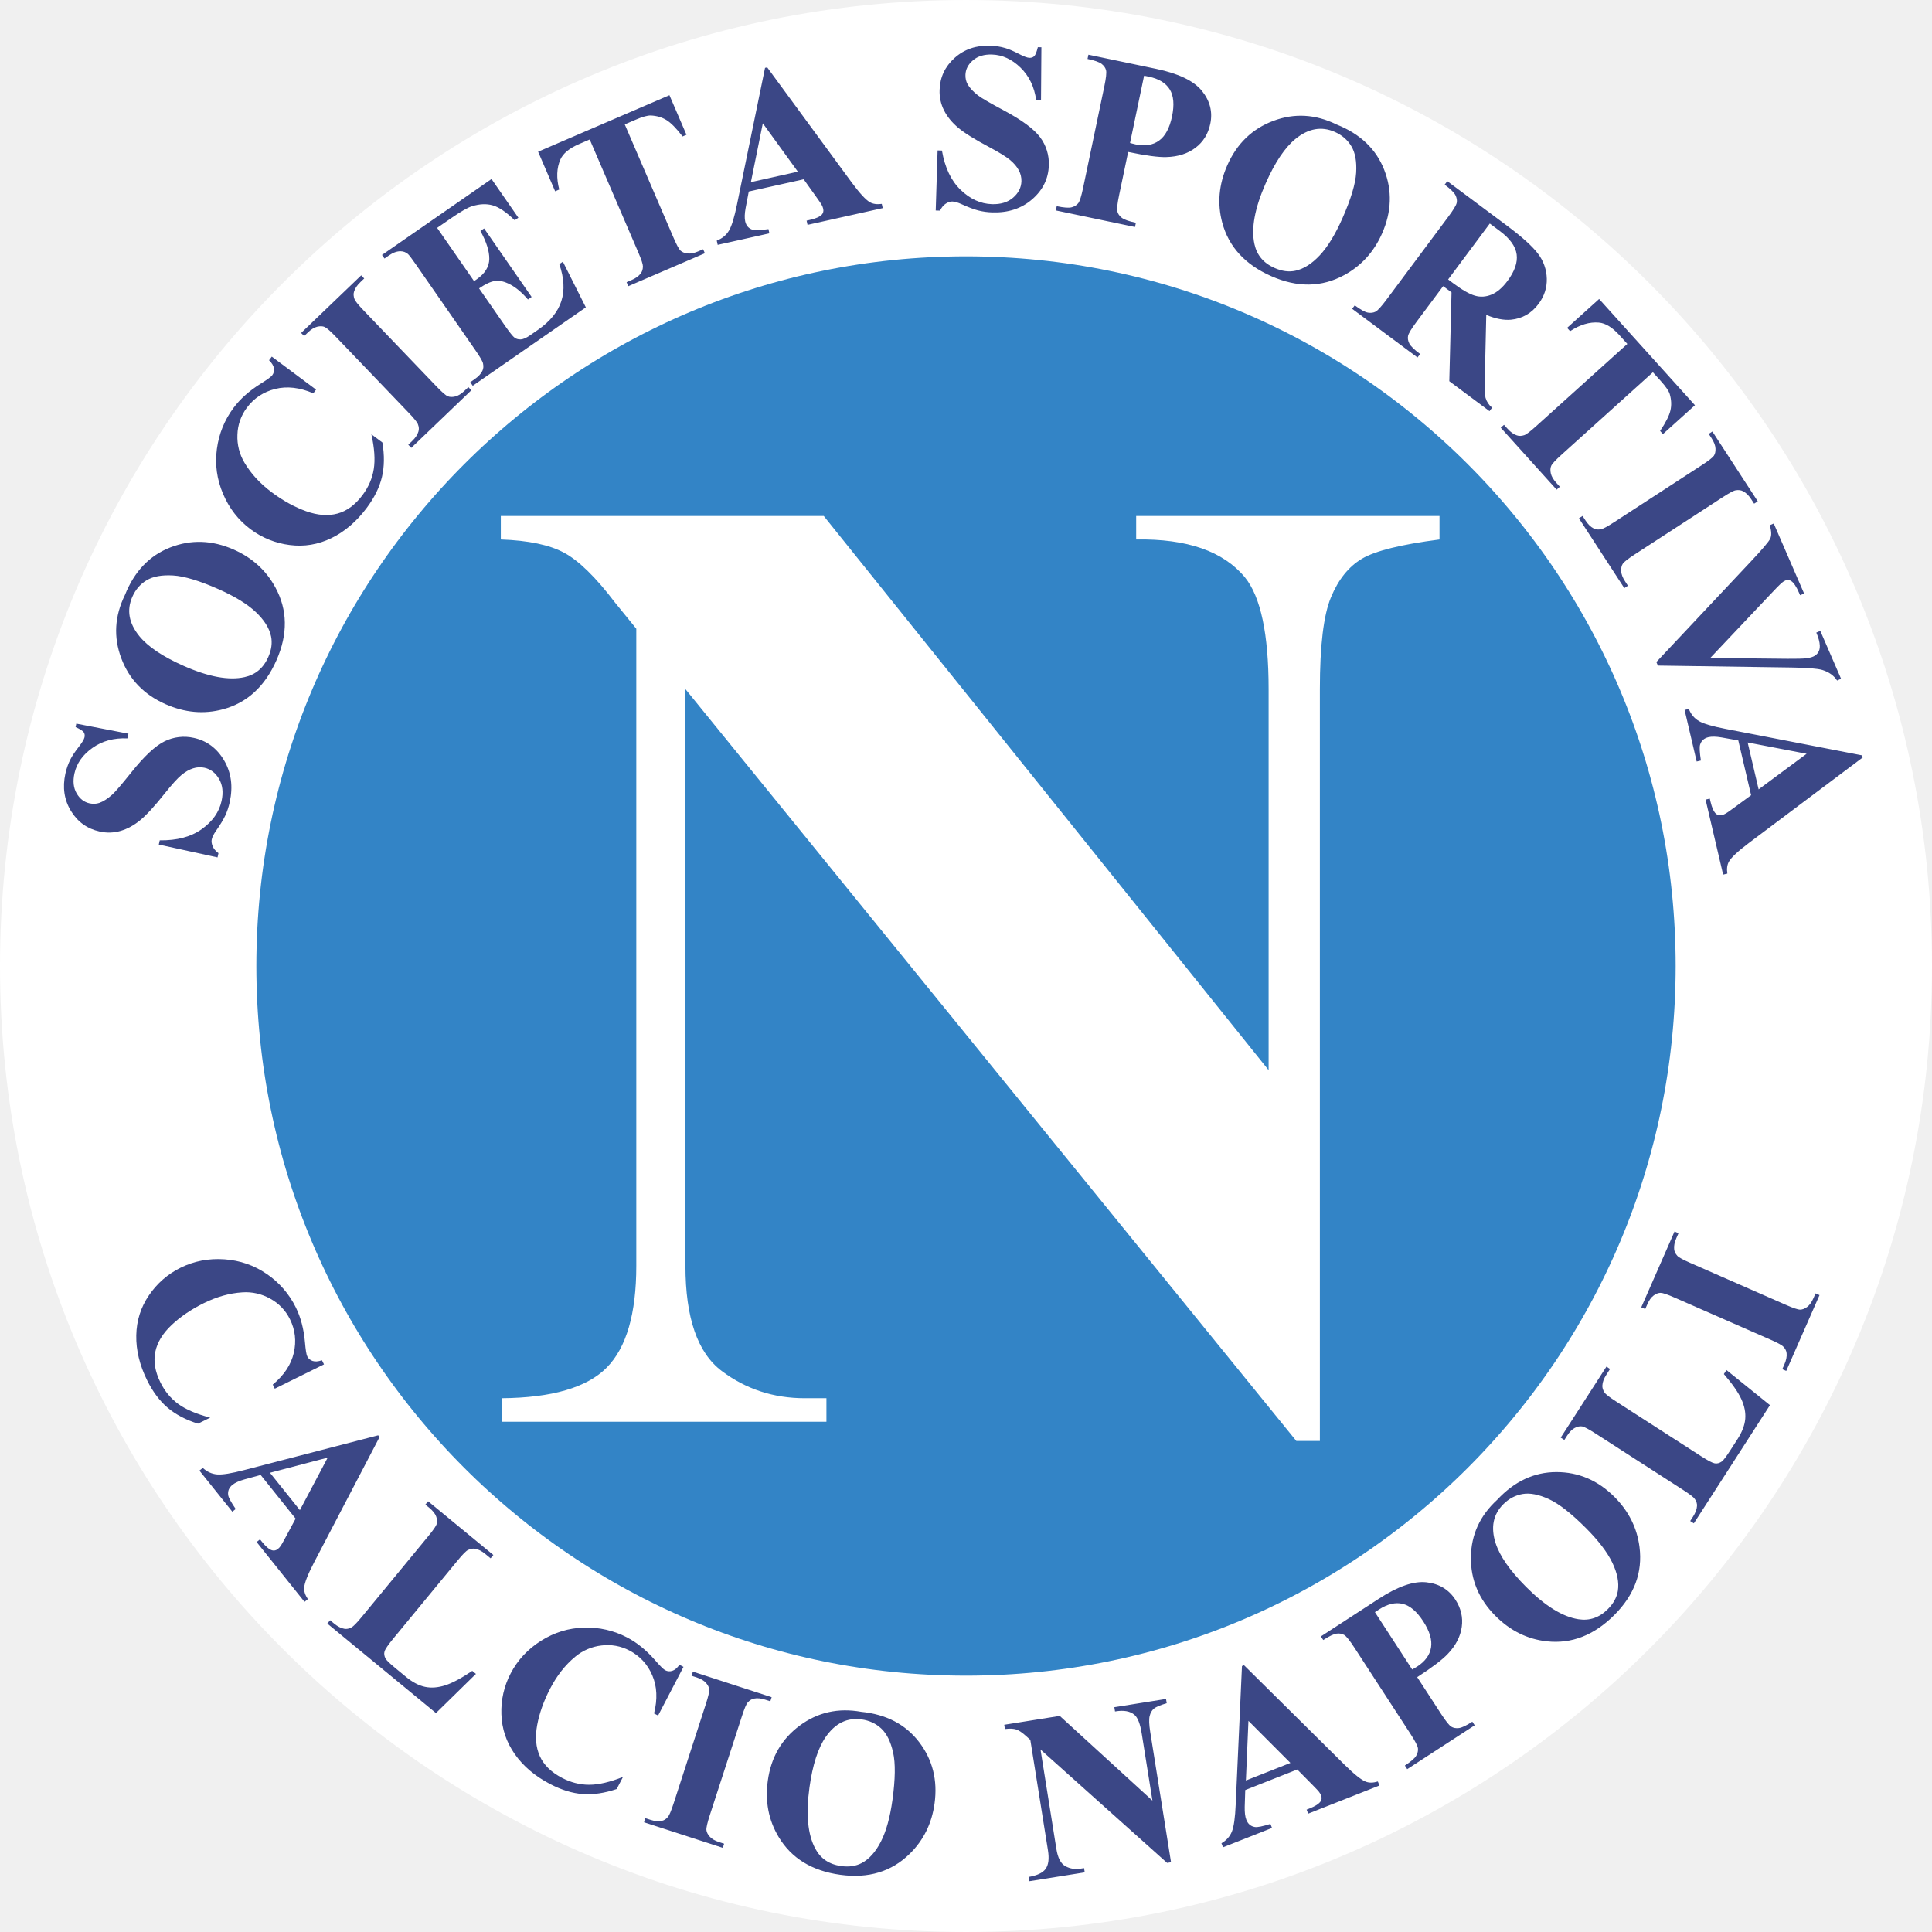
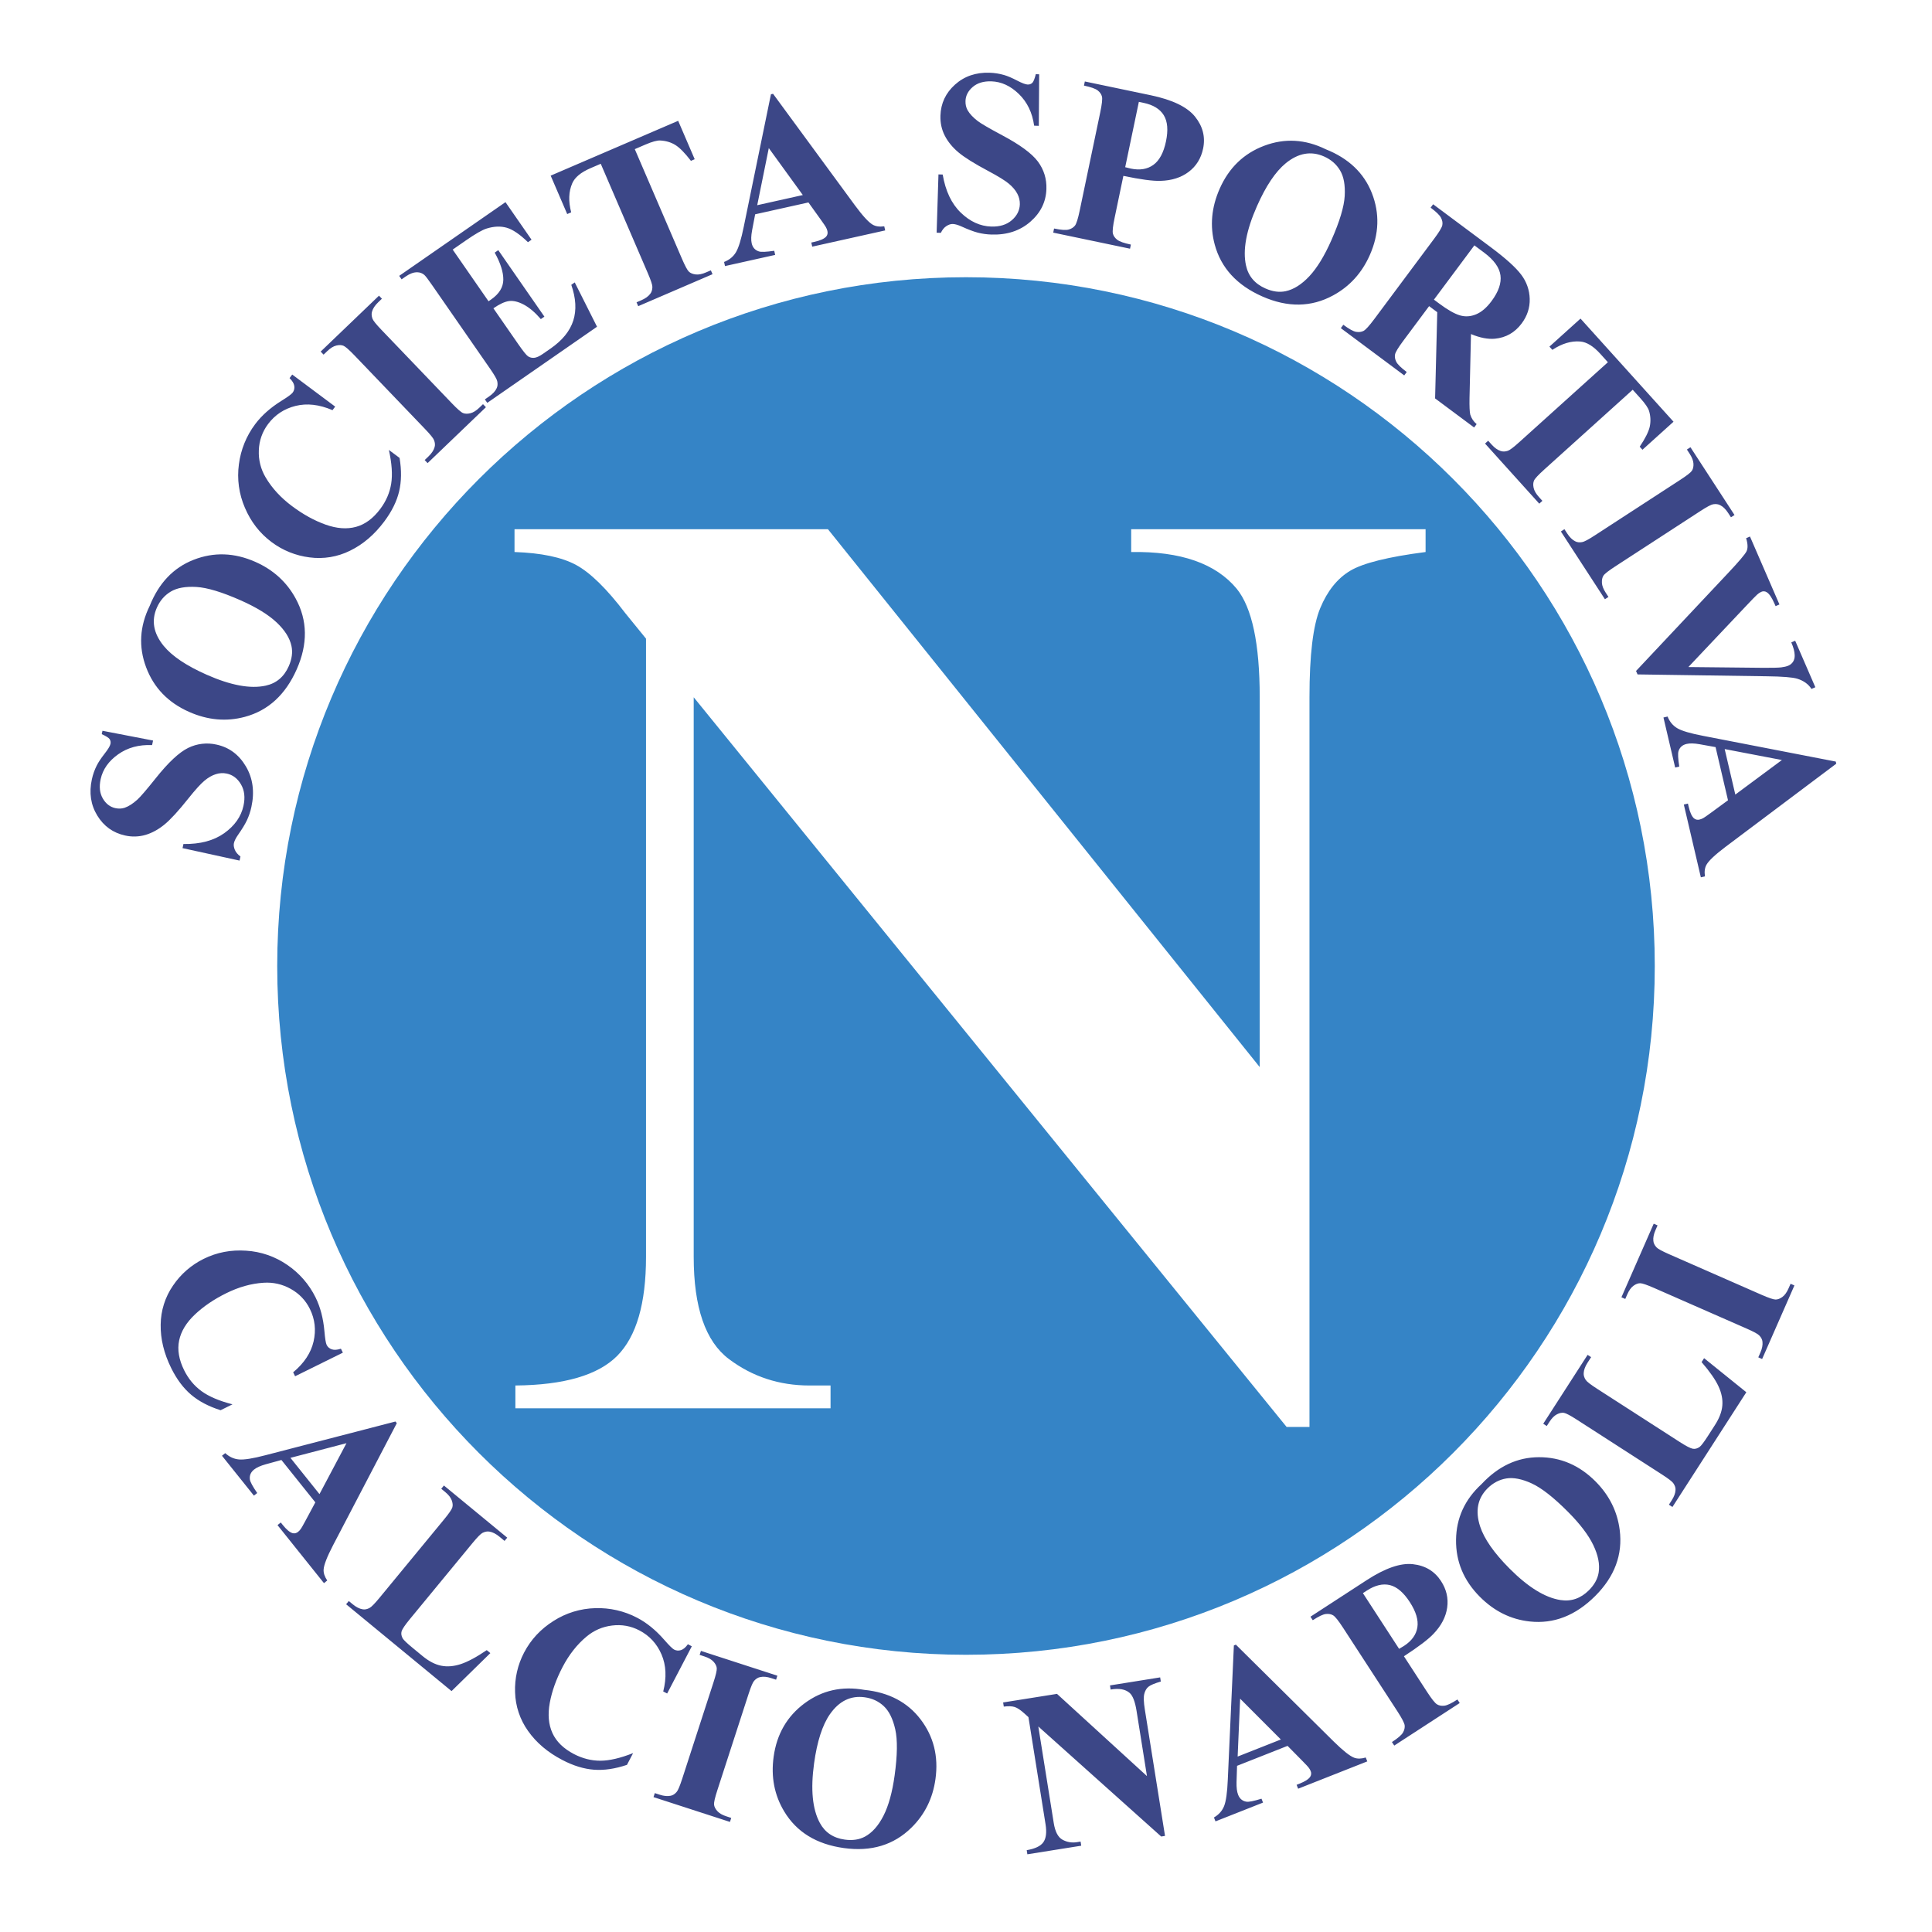
- <svg xmlns="http://www.w3.org/2000/svg" width="2500" height="2500" viewBox="0 0 223.278 223.278">
-   <circle cx="111.639" cy="111.639" r="96.826" fill="#3384c6" stroke="#fff" stroke-width="29.625" />
-   <path d="M8.818 83.629l6.025 1.163-.119.544c-1.558-.071-2.905.294-4.039 1.098s-1.829 1.789-2.083 2.956c-.197.902-.112 1.668.254 2.299.368.631.864 1.015 1.492 1.152.398.086.771.071 1.121-.046.472-.166.972-.487 1.503-.964.383-.351 1.109-1.198 2.179-2.538 1.494-1.878 2.781-3.083 3.86-3.617a5.08 5.08 0 0 1 3.394-.398c1.502.328 2.667 1.196 3.495 2.604.827 1.408 1.043 3.014.65 4.817a7.393 7.393 0 0 1-.522 1.567c-.226.478-.581 1.063-1.064 1.754-.269.386-.434.716-.494.99-.05.229-.014.492.106.787.121.295.345.562.672.8l-.107.491-6.789-1.482.107-.491c1.996.028 3.616-.403 4.86-1.293 1.246-.89 2.009-1.976 2.289-3.259.216-.989.119-1.837-.292-2.543-.411-.705-.974-1.136-1.69-1.293a2.52 2.52 0 0 0-1.307.069c-.446.138-.899.398-1.358.779-.458.382-1.102 1.093-1.931 2.134-1.161 1.46-2.104 2.487-2.826 3.079-.722.592-1.475 1.005-2.257 1.236a4.8 4.8 0 0 1-2.434.072c-1.432-.312-2.536-1.105-3.314-2.377s-.992-2.709-.643-4.309a6.932 6.932 0 0 1 .583-1.651c.198-.392.504-.855.922-1.389.417-.534.653-.92.705-1.159.05-.229.019-.426-.094-.59-.112-.163-.425-.362-.94-.594l.086-.398zM16.959 67.051c.74-.439 1.752-.622 3.038-.546 1.288.075 3.043.604 5.267 1.588 1.869.828 3.293 1.7 4.276 2.62.982.919 1.577 1.859 1.784 2.821.16.753.053 1.557-.324 2.407-.559 1.266-1.475 2.037-2.745 2.314-1.818.402-4.162-.032-7.032-1.302-2.413-1.069-4.121-2.214-5.121-3.438-1.217-1.498-1.484-3.015-.804-4.553.369-.834.923-1.471 1.661-1.911zm-2.944 9.019c.914 2.436 2.619 4.206 5.116 5.311 2.224.984 4.435 1.182 6.633.592 2.782-.745 4.842-2.631 6.182-5.658 1.335-3.018 1.295-5.829-.123-8.432-1.068-1.966-2.668-3.421-4.802-4.365-2.497-1.105-4.946-1.188-7.349-.25-2.402.939-4.147 2.771-5.233 5.492-1.196 2.437-1.338 4.874-.424 7.31zM31.412 41.214l5.113 3.816-.316.424c-1.573-.677-3.04-.846-4.4-.505-1.36.34-2.451 1.061-3.274 2.163a5.448 5.448 0 0 0-1.097 3.127 5.793 5.793 0 0 0 .818 3.237c.754 1.274 1.803 2.412 3.144 3.413 1.32.985 2.647 1.716 3.98 2.192 1.333.477 2.542.566 3.628.269 1.085-.297 2.05-1.012 2.895-2.143.693-.928 1.124-1.93 1.294-3.006.17-1.075.078-2.412-.276-4.01l1.273.95c.245 1.472.228 2.799-.053 3.984-.28 1.186-.867 2.376-1.76 3.572-1.174 1.574-2.534 2.737-4.076 3.488-1.544.752-3.153 1.018-4.832.799a9.483 9.483 0 0 1-4.518-1.823c-1.407-1.049-2.467-2.414-3.179-4.092-.713-1.678-.95-3.402-.713-5.173.238-1.771.881-3.36 1.932-4.767.774-1.038 1.816-1.964 3.126-2.782.76-.473 1.208-.799 1.342-.981.174-.232.238-.497.195-.794-.042-.298-.23-.61-.563-.938l.317-.42zM54.128 44.74l.347.362-6.944 6.657-.347-.362.44-.422c.386-.369.63-.736.733-1.098.082-.254.063-.537-.059-.846-.078-.226-.437-.671-1.076-1.338l-8.375-8.736c-.65-.679-1.093-1.068-1.328-1.17-.234-.101-.522-.11-.863-.028-.34.083-.697.302-1.069.659l-.44.422-.347-.361 6.944-6.658.347.362-.441.422c-.386.37-.63.736-.734 1.099-.082.253-.065.539.049.854.079.226.437.671 1.075 1.337l8.375 8.736c.651.679 1.095 1.067 1.333 1.166.237.098.527.105.868.023.34-.082.697-.302 1.069-.66l.443-.42zM50.518 26.334l4.269 6.156.301-.209c.958-.665 1.444-1.448 1.458-2.349.013-.901-.327-1.98-1.023-3.237l.424-.294 5.491 7.917-.424.294c-.688-.8-1.366-1.376-2.033-1.728-.667-.352-1.257-.491-1.767-.417-.511.073-1.126.361-1.848.86l2.954 4.259c.578.833.966 1.317 1.166 1.455.199.137.437.198.712.183.276-.016.63-.173 1.061-.472l.902-.627c1.413-.979 2.317-2.09 2.715-3.334.397-1.245.318-2.666-.238-4.262l.413-.286 2.653 5.278-13.069 9.063-.285-.412.501-.349c.438-.304.738-.627.897-.968.121-.238.146-.52.075-.845-.042-.234-.326-.731-.852-1.49l-6.899-9.946c-.473-.684-.784-1.091-.929-1.221a1.301 1.301 0 0 0-.83-.316c-.427-.012-.885.152-1.376.492l-.502.348-.287-.413 12.656-8.776 3.102 4.472-.424.293c-.973-.943-1.82-1.517-2.54-1.722-.721-.205-1.515-.172-2.383.1-.508.154-1.335.63-2.48 1.423l-1.561 1.08zM77.366 11.001l1.968 4.573-.449.193c-.721-.94-1.342-1.571-1.863-1.893-.522-.321-1.125-.498-1.807-.529-.381-.014-.965.149-1.754.489l-1.258.541 5.609 13.035c.371.864.651 1.384.84 1.559.188.174.456.283.804.325.348.043.763-.041 1.245-.247l.56-.241.199.461-8.848 3.806-.198-.461.561-.241c.49-.21.848-.467 1.072-.771.165-.209.25-.481.253-.817.005-.239-.174-.782-.539-1.63l-5.608-13.034-1.221.525c-1.138.49-1.861 1.087-2.169 1.79-.434.983-.478 2.14-.132 3.468l-.473.205-1.969-4.574 15.177-6.532zM86.779 21.049l1.378-6.799 4.051 5.59-5.429 1.209zm7.55 1.698c.377.527.583.829.618.905.091.156.153.313.189.472.059.266.007.49-.156.674-.24.257-.708.463-1.406.618l-.357.08.109.49 8.688-1.934-.109-.49c-.558.078-1.016.013-1.377-.194-.477-.274-1.181-1.04-2.11-2.297L88.665 7.785l-.251.056-3.235 15.761c-.306 1.504-.617 2.521-.934 3.05-.318.529-.788.915-1.411 1.155l.109.49 5.974-1.33-.109-.49c-.952.138-1.562.163-1.832.074-.458-.147-.745-.473-.856-.977-.085-.38-.068-.888.05-1.527l.364-1.915 6.345-1.412 1.45 2.027zM120.352 5.463l-.044 6.134-.556-.018c-.214-1.545-.82-2.801-1.817-3.769-.996-.968-2.091-1.471-3.285-1.509-.922-.029-1.661.195-2.213.671-.555.476-.84 1.035-.861 1.676-.013.407.071.771.252 1.093.249.433.655.867 1.221 1.301.416.312 1.38.872 2.894 1.68 2.118 1.125 3.537 2.17 4.258 3.133a5.07 5.07 0 0 1 1.01 3.262c-.048 1.537-.688 2.841-1.921 3.911-1.232 1.069-2.771 1.576-4.614 1.518a7.355 7.355 0 0 1-1.637-.228c-.511-.134-1.151-.376-1.918-.726-.428-.194-.782-.295-1.063-.305-.235-.007-.487.075-.755.248-.268.172-.489.441-.663.807l-.501-.016.217-6.943.502.016c.337 1.965 1.055 3.479 2.158 4.541 1.102 1.062 2.31 1.613 3.62 1.654 1.012.032 1.828-.218 2.446-.75.619-.533.94-1.165.963-1.898a2.514 2.514 0 0 0-.307-1.272c-.218-.414-.556-.812-1.014-1.193-.459-.381-1.276-.884-2.451-1.509-1.647-.875-2.828-1.613-3.541-2.215-.715-.602-1.258-1.265-1.628-1.992a4.809 4.809 0 0 1-.516-2.378c.046-1.465.623-2.695 1.732-3.692 1.108-.996 2.48-1.469 4.117-1.417.597.019 1.172.11 1.729.272.421.122.933.338 1.534.652.6.313 1.023.474 1.267.48.234.008.422-.059.562-.198.141-.141.279-.485.414-1.033l.409.012zM132.767 8.858c1.159.243 1.966.735 2.421 1.476.454.742.542 1.781.262 3.117-.282 1.346-.781 2.279-1.5 2.797-.718.52-1.617.667-2.696.441a11.49 11.49 0 0 1-.659-.165l1.627-7.779.545.113zm2.033 9.293c1.337-.035 2.455-.392 3.355-1.071s1.472-1.605 1.716-2.773c.289-1.38-.033-2.648-.964-3.803-.931-1.155-2.689-2.003-5.274-2.544l-7.845-1.641-.104.492c.824.172 1.37.365 1.64.578.269.213.438.459.504.736.066.278-.002.903-.206 1.876l-2.443 11.682c-.203.974-.391 1.572-.562 1.794-.172.223-.421.381-.75.474-.329.093-.909.053-1.742-.122l-.102.491 9.147 1.913.102-.491c-.815-.17-1.358-.362-1.632-.577-.274-.214-.444-.46-.51-.737-.067-.277.001-.902.205-1.876l1.044-4.992c2.045.427 3.518.624 4.421.591zM156.181 16.909c.44.738.624 1.751.549 3.039-.074 1.287-.603 3.044-1.585 5.272-.826 1.87-1.699 3.297-2.618 4.282-.919.983-1.86 1.58-2.821 1.787-.754.162-1.558.055-2.41-.322-1.267-.559-2.04-1.475-2.319-2.746-.403-1.82.03-4.166 1.298-7.038 1.068-2.417 2.213-4.126 3.437-5.128 1.498-1.219 3.016-1.488 4.556-.809.835.371 1.472.924 1.913 1.663zm-9.028-2.941c-2.437.916-4.208 2.624-5.312 5.124-.983 2.227-1.179 4.441-.587 6.641.749 2.783 2.638 4.844 5.667 6.182 3.021 1.334 5.835 1.291 8.441-.13 1.965-1.07 3.42-2.674 4.364-4.81 1.103-2.5 1.184-4.951.243-7.355-.941-2.404-2.775-4.148-5.5-5.233-2.441-1.197-4.879-1.335-7.316-.419zM173.337 26.701c1.167.87 1.814 1.77 1.94 2.698.126.929-.229 1.955-1.067 3.078-.578.777-1.19 1.299-1.836 1.568-.646.268-1.289.309-1.926.122-.64-.188-1.462-.658-2.47-1.409l-.62-.463 4.815-6.462 1.164.868zm-5.587 7.089l-.256 10.265 4.646 3.463.299-.403a2.297 2.297 0 0 1-.758-1.14c-.077-.306-.107-.955-.09-1.946l.174-7.636c1.067.445 2.017.629 2.854.554 1.312-.127 2.375-.736 3.186-1.823.665-.893.982-1.865.955-2.918a4.918 4.918 0 0 0-1.006-2.873c-.643-.862-1.857-1.958-3.641-3.288l-6.853-5.108-.301.403c.674.503 1.089.908 1.243 1.214.155.308.206.601.149.88-.056.28-.382.819-.976 1.616l-7.134 9.573c-.594.797-1.016 1.261-1.265 1.393-.25.129-.543.168-.88.114s-.847-.335-1.528-.843l-.3.402 7.55 5.625.3-.401c-.675-.503-1.09-.908-1.245-1.215-.154-.307-.204-.601-.146-.879.056-.28.381-.819.975-1.616l3.081-4.135.967.722zM195.883 46.831l-3.699 3.336-.327-.363c.659-.984 1.057-1.776 1.193-2.374.137-.599.11-1.227-.08-1.884-.109-.365-.452-.866-1.028-1.504l-.918-1.019-10.544 9.511c-.699.63-1.102 1.062-1.207 1.298s-.122.524-.049.868c.072.343.284.709.636 1.099l.409.453-.372.337-6.456-7.158.372-.335.41.453c.357.396.715.652 1.075.767.251.09.537.082.856-.023.228-.071.685-.417 1.37-1.035l10.544-9.511-.891-.987c-.831-.921-1.629-1.414-2.395-1.479-1.071-.093-2.18.236-3.328.992l-.345-.383 3.699-3.336 11.075 12.277zM188.137 67.693l-.42.273-5.244-8.066.42-.273.333.512c.291.447.604.756.941.925.234.128.515.162.841.1.236-.035.743-.304 1.516-.807l10.148-6.597c.789-.513 1.253-.875 1.397-1.087.143-.211.205-.492.188-.843-.018-.35-.167-.742-.447-1.174l-.333-.512.421-.273 5.244 8.066-.421.273-.333-.512c-.291-.447-.605-.755-.941-.925-.234-.128-.517-.166-.849-.112-.237.035-.742.305-1.515.807l-10.148 6.597c-.789.513-1.253.876-1.395 1.092-.14.215-.201.498-.184.849.018.35.166.742.448 1.174l.333.513zM212.77 78.446l-.46.201c-.366-.571-.932-.977-1.695-1.217-.566-.168-1.767-.264-3.6-.288L191.6 76.92l-.178-.411 10.908-11.604c1.315-1.398 2.064-2.278 2.243-2.637.179-.358.164-.881-.045-1.569l.461-.2 3.507 8.09-.46.199-.119-.274c-.317-.731-.625-1.189-.922-1.375a.664.664 0 0 0-.671-.048c-.15.065-.312.175-.486.329-.174.154-.623.614-1.345 1.382l-6.842 7.239 8.927.092c1.077.006 1.789-.012 2.135-.053.346-.042.627-.11.844-.204.249-.108.439-.27.573-.485.133-.216.194-.474.182-.774-.014-.417-.147-.921-.403-1.509l.46-.199 2.401 5.537zM201.975 85.808l6.814 1.305-5.547 4.113-1.267-5.418zm-1.615 7.57c-.523.382-.823.591-.898.627a1.632 1.632 0 0 1-.471.194c-.265.062-.49.012-.676-.149-.259-.236-.471-.703-.633-1.399l-.083-.356-.489.114 2.028 8.668.489-.114c-.084-.557-.024-1.017.179-1.38.268-.481 1.026-1.193 2.274-2.135l13.184-9.9-.059-.251-15.798-3.063c-1.508-.289-2.529-.589-3.061-.901-.533-.312-.924-.778-1.17-1.399l-.489.114 1.395 5.96.489-.115c-.148-.95-.179-1.561-.094-1.832.143-.461.466-.75.968-.867.379-.089.888-.078 1.527.033l1.92.345 1.481 6.33-2.013 1.476zM37.444 157.679l-5.688 2.811-.233-.472c1.31-1.089 2.12-2.312 2.432-3.671.311-1.358.164-2.652-.442-3.877a5.418 5.418 0 0 0-2.277-2.382 5.731 5.731 0 0 0-3.238-.732c-1.469.093-2.95.509-4.442 1.247-1.468.725-2.714 1.572-3.736 2.539s-1.647 1.999-1.874 3.095c-.227 1.095-.028 2.272.594 3.531.51 1.032 1.204 1.866 2.08 2.502.877.634 2.103 1.156 3.678 1.562l-1.416.7c-1.415-.445-2.583-1.06-3.507-1.843-.924-.783-1.715-1.84-2.373-3.171-.866-1.75-1.284-3.479-1.253-5.185.03-1.706.52-3.253 1.469-4.641a9.425 9.425 0 0 1 3.651-3.183c1.565-.773 3.251-1.097 5.06-.973 1.808.125 3.443.692 4.905 1.7a10.028 10.028 0 0 1 3.354 3.861c.57 1.153.922 2.495 1.056 4.024.076.886.164 1.43.264 1.632.127.257.333.435.616.53.283.096.645.07 1.084-.076l.236.472zM31.199 170.204l6.672-1.749-3.214 6.067-3.458-4.318zm1.793 7.483c-.307.568-.486.884-.539.949a1.642 1.642 0 0 1-.338.376c-.211.167-.434.22-.67.155-.335-.101-.724-.429-1.168-.983l-.227-.284-.39.312 5.531 6.909.39-.312c-.313-.464-.457-.901-.43-1.314.035-.547.41-1.51 1.125-2.889l7.589-14.529-.16-.2-15.488 4.017c-1.475.387-2.52.554-3.131.502-.611-.052-1.161-.303-1.649-.753l-.39.311 3.804 4.75.39-.312c-.54-.79-.83-1.324-.869-1.604-.068-.475.098-.873.498-1.193.302-.242.763-.451 1.384-.625l1.871-.512 4.039 5.045-1.172 2.184zM55.004 193.451l-4.62 4.526-12.554-10.341.317-.386.47.387c.41.337.8.536 1.17.597.262.051.537-.001.83-.157.214-.104.612-.511 1.197-1.22l7.662-9.301c.595-.722.93-1.205 1.002-1.449s.047-.529-.073-.856c-.122-.327-.38-.654-.776-.98l-.47-.386.318-.387 7.54 6.209-.318.386-.615-.507c-.411-.338-.801-.536-1.172-.597-.26-.052-.54-.002-.839.148-.214.104-.613.51-1.197 1.219l-7.421 9.009c-.596.723-.933 1.218-1.013 1.485-.08.266-.038.548.125.847.123.205.517.583 1.185 1.132l1.178.971c.751.618 1.485 1.002 2.204 1.15.717.148 1.494.087 2.329-.182.834-.27 1.873-.826 3.116-1.669l.425.352zM78.99 192.639l-2.936 5.624-.467-.243c.416-1.651.348-3.117-.201-4.398-.548-1.282-1.43-2.239-2.642-2.872a5.43 5.43 0 0 0-3.243-.582 5.746 5.746 0 0 0-3.047 1.316c-1.132.941-2.083 2.151-2.853 3.626-.758 1.453-1.265 2.87-1.521 4.254-.255 1.384-.152 2.584.311 3.603.463 1.018 1.317 1.853 2.562 2.502 1.021.532 2.072.797 3.155.794 1.083-.004 2.38-.306 3.892-.906l-.731 1.4c-1.405.475-2.712.667-3.919.58-1.208-.088-2.47-.476-3.786-1.163-1.731-.903-3.087-2.053-4.069-3.447-.981-1.396-1.499-2.935-1.55-4.617a9.413 9.413 0 0 1 1.074-4.722c.808-1.548 1.979-2.804 3.513-3.769 1.534-.964 3.189-1.472 4.964-1.518a10.03 10.03 0 0 1 4.985 1.14c1.141.596 2.216 1.473 3.227 2.629.583.67.975 1.057 1.175 1.162.255.132.525.155.811.065.285-.089.562-.323.831-.701l.465.243zM83.686 213.078l-.153.475-9.103-2.953.154-.475.578.187c.504.164.94.206 1.307.126.262-.048.499-.198.714-.45.16-.175.382-.698.666-1.572l3.715-11.452c.289-.89.422-1.461.4-1.714-.022-.253-.149-.509-.382-.769s-.593-.469-1.081-.628l-.578-.187.154-.476 9.103 2.953-.154.476-.578-.187c-.505-.164-.941-.207-1.308-.126-.262.047-.503.196-.727.446-.161.174-.383.698-.665 1.571l-3.716 11.452c-.288.89-.419 1.462-.394 1.717.026.254.155.511.388.771.232.26.593.469 1.081.627l.579.188zM101.857 199.774c.623.586 1.076 1.505 1.358 2.758.282 1.252.256 3.078-.074 5.478-.279 2.016-.722 3.621-1.333 4.814-.609 1.193-1.346 2.021-2.21 2.483-.677.36-1.476.477-2.394.351-1.366-.188-2.356-.853-2.971-1.991-.883-1.631-1.112-3.994-.685-7.09.36-2.605.988-4.554 1.885-5.848 1.099-1.576 2.477-2.249 4.137-2.02.9.125 1.663.48 2.287 1.065zm-9.444-.341c-2.081 1.545-3.308 3.664-3.679 6.357-.331 2.4.088 4.571 1.257 6.514 1.478 2.458 3.851 3.913 7.115 4.363 3.256.45 5.936-.362 8.039-2.435 1.589-1.562 2.542-3.495 2.859-5.795.372-2.694-.222-5.062-1.781-7.104s-3.791-3.209-6.696-3.5c-2.662-.478-5.032.056-7.114 1.6zM122.474 198.306l10.712 9.791-1.242-7.774c-.173-1.085-.445-1.793-.818-2.126-.509-.447-1.264-.582-2.265-.404l-.079-.493 5.974-.954.079.493c-.75.22-1.243.429-1.48.626-.237.198-.401.484-.492.858-.091.375-.067.988.068 1.842l2.403 15.056-.454.072-14.631-13.103 1.836 11.495c.166 1.04.515 1.704 1.049 1.992a2.637 2.637 0 0 0 1.721.286l.427-.068.078.494-6.414 1.023-.078-.493c.994-.168 1.655-.482 1.982-.945.327-.463.415-1.174.261-2.134l-2.038-12.763-.463-.418c-.459-.418-.847-.68-1.165-.784-.317-.104-.753-.122-1.307-.052l-.079-.493 6.415-1.024zM143.986 205.771l.295-6.893 4.851 4.86-5.146 2.033zm7.681.492c.452.46.702.724.748.793.113.14.2.284.259.435.099.251.083.48-.048.686-.196.291-.624.566-1.285.827l-.338.134.183.464 8.234-3.252-.184-.465c-.535.164-.997.171-1.384.025-.512-.194-1.322-.837-2.43-1.928l-11.651-11.533-.238.094-.724 15.986c-.064 1.525-.212 2.573-.441 3.142-.229.57-.632 1.021-1.207 1.354l.183.465 5.661-2.236-.183-.464c-.913.283-1.509.403-1.788.357-.475-.073-.806-.349-.994-.826-.143-.36-.205-.861-.19-1.506l.061-1.94 6.013-2.375 1.743 1.763zM159.361 186.012c.989-.642 1.904-.862 2.745-.658s1.632.876 2.372 2.016c.746 1.146 1.047 2.155.905 3.026-.143.871-.674 1.605-1.594 2.203a9.924 9.924 0 0 1-.581.345l-4.311-6.631.464-.301zm7.956 5.131c.919-.962 1.458-2 1.615-3.111.158-1.111-.087-2.165-.734-3.161-.766-1.177-1.882-1.845-3.35-2.008-1.468-.161-3.303.474-5.506 1.906l-6.688 4.348.273.418c.701-.456 1.222-.703 1.562-.742.34-.04.63.016.873.165.242.149.632.638 1.171 1.468l6.474 9.958c.539.831.826 1.384.862 1.662.036.278-.031.565-.198.861-.166.296-.604.674-1.313 1.135l.272.418 7.797-5.068-.272-.418c-.694.451-1.213.697-1.557.738-.343.041-.637-.013-.878-.162-.241-.148-.631-.638-1.17-1.468l-2.766-4.255c1.741-1.132 2.919-2.028 3.533-2.684zM175.976 172.658c.844-.142 1.85.054 3.017.588s2.606 1.659 4.315 3.375c1.436 1.441 2.446 2.767 3.025 3.974.582 1.207.793 2.295.639 3.262-.124.758-.512 1.464-1.168 2.118-.977.973-2.104 1.359-3.383 1.159-1.833-.284-3.853-1.532-6.058-3.746-1.856-1.862-3.027-3.542-3.515-5.039-.589-1.829-.291-3.335.896-4.517.644-.641 1.388-1.032 2.232-1.174zm-5.987 7.31c-.03 2.591.915 4.851 2.834 6.776 1.71 1.716 3.691 2.697 5.944 2.943 2.852.311 5.445-.697 7.779-3.024 2.328-2.319 3.305-4.944 2.929-7.874-.282-2.208-1.244-4.137-2.883-5.782-1.921-1.927-4.165-2.887-6.734-2.882-2.568.005-4.848 1.075-6.838 3.21-1.991 1.83-3 4.041-3.031 6.633zM199.525 158.336l5.027 4.056-8.797 13.66-.42-.27.329-.51c.287-.447.438-.856.456-1.231.021-.265-.063-.533-.252-.805-.128-.199-.579-.549-1.35-1.045l-10.121-6.518c-.786-.506-1.305-.781-1.556-.824-.25-.043-.53.014-.841.171-.311.159-.604.454-.882.884l-.329.511-.42-.271 5.283-8.203.42.27-.432.67c-.288.447-.439.856-.455 1.231-.021.265.061.537.244.815.128.201.578.549 1.349 1.045l9.804 6.314c.787.507 1.317.784 1.591.832s.549-.026.825-.223c.19-.146.519-.582.987-1.308l.825-1.282c.526-.817.821-1.59.885-2.32.063-.729-.087-1.493-.452-2.289-.364-.797-1.038-1.762-2.019-2.897l.301-.463zM209.821 149.475l.457.201-3.844 8.76-.458-.201.244-.556c.213-.486.298-.916.256-1.288-.021-.264-.147-.516-.376-.754-.158-.178-.657-.451-1.498-.819l-11.021-4.836c-.856-.377-1.412-.566-1.666-.57-.253-.003-.521.099-.803.304-.282.206-.525.543-.731 1.013l-.244.556-.458-.201 3.844-8.76.458.201-.244.556c-.213.486-.298.915-.256 1.288.021.265.145.521.371.767.158.177.657.45 1.497.819l11.021 4.837c.856.376 1.413.563 1.668.562.255 0 .524-.104.806-.309.282-.206.526-.543.732-1.014l.245-.556z" fill="#3b4786" />
-   <path d="M95.2 59.631l51.412 64.044V79.627c0-6.357-.915-10.658-2.735-12.903-2.5-3.021-6.689-4.479-12.571-4.378v-2.715h35.056v2.715c-4.456.575-7.445 1.319-8.973 2.23-1.527.91-2.719 2.396-3.572 4.455-.856 2.06-1.281 5.593-1.281 10.596v86.9h-2.723L79.215 79.643v66.641c0 6.002 1.396 10.052 4.189 12.155 2.793 2.103 5.995 3.151 9.598 3.151h2.507v2.716H57.984v-2.716c5.805-.05 9.848-1.23 12.131-3.537 2.28-2.307 3.421-6.229 3.421-11.769V72.661l-2.465-3.032c-2.214-2.912-4.166-4.825-5.863-5.743-1.697-.918-4.143-1.432-7.329-1.54v-2.715H95.2z" fill="#fff" />
+ <svg xmlns="http://www.w3.org/2000/svg" width="2500" height="2500" viewBox="0 0 192.756 192.756">
+   <path fill-rule="evenodd" clip-rule="evenodd" fill="#fff" d="M0 0h192.756v192.756H0V0z" />
+   <path d="M96.378 177.51c44.807 0 81.131-36.324 81.131-81.131 0-44.808-36.324-81.132-81.131-81.132-44.808 0-81.132 36.325-81.132 81.132.001 44.807 36.325 81.131 81.132 81.131z" fill-rule="evenodd" clip-rule="evenodd" fill="#3584c6" />
+   <path d="M96.378 165.098c18.977 0 36.157-7.691 48.592-20.127 12.436-12.434 20.127-29.615 20.127-48.592s-7.691-36.159-20.127-48.593c-12.434-12.436-29.615-20.127-48.592-20.127-18.978 0-36.158 7.692-48.593 20.127S27.658 77.402 27.658 96.379c0 18.977 7.692 36.158 20.127 48.592 12.435 12.435 29.616 20.127 48.593 20.127zm0 24.824c-25.829 0-49.216-10.471-66.145-27.4-16.927-16.928-27.399-40.315-27.399-66.143 0-25.829 10.472-49.216 27.399-66.145 16.93-16.928 40.316-27.4 66.145-27.4 25.829 0 49.215 10.472 66.143 27.4 16.93 16.928 27.4 40.315 27.4 66.144 0 25.828-10.471 49.215-27.4 66.143-16.927 16.93-40.314 27.401-66.143 27.401z" fill="#fff" />
+   <path d="M10.224 72.909l5.048.975-.099.456c-1.306-.06-2.434.246-3.385.919-.95.674-1.531 1.499-1.745 2.477-.165.755-.094 1.398.213 1.926.308.529.725.851 1.251.965.333.073.646.06.939-.039.395-.139.814-.408 1.258-.808.321-.294.93-1.003 1.827-2.127 1.252-1.573 2.33-2.583 3.234-3.03a4.252 4.252 0 0 1 2.844-.333c1.259.275 2.234 1.002 2.928 2.182.693 1.179.875 2.525.545 4.036a6.21 6.21 0 0 1-.438 1.313c-.188.401-.486.891-.892 1.47-.226.323-.363.6-.414.83-.042.192-.012.412.089.659.101.247.289.471.563.67l-.089.411-5.688-1.242.089-.411c1.671.023 3.029-.338 4.073-1.083 1.043-.745 1.683-1.656 1.917-2.73.181-.83.1-1.54-.245-2.131-.344-.591-.816-.952-1.417-1.083a2.115 2.115 0 0 0-1.095.058c-.375.116-.754.333-1.138.653-.383.32-.923.916-1.618 1.789-.973 1.223-1.762 2.083-2.367 2.579-.605.497-1.235.842-1.891 1.037a4.05 4.05 0 0 1-2.04.061c-1.2-.262-2.125-.926-2.777-1.992-.651-1.065-.831-2.269-.539-3.609.106-.489.27-.95.488-1.383.166-.329.423-.717.772-1.165.351-.447.548-.771.591-.971a.608.608 0 0 0-.078-.495c-.094-.136-.356-.303-.788-.498l.074-.336zM17.045 59.019c.619-.368 1.467-.521 2.545-.458 1.079.063 2.549.507 4.413 1.331 1.565.693 2.759 1.425 3.582 2.195.823.77 1.322 1.558 1.495 2.364.135.631.045 1.303-.271 2.017-.469 1.06-1.236 1.707-2.3 1.939-1.524.337-3.488-.027-5.892-1.091-2.022-.896-3.453-1.856-4.291-2.881-1.02-1.255-1.243-2.526-.673-3.815.31-.7.774-1.233 1.392-1.601zm-2.467 7.556c.766 2.042 2.195 3.525 4.287 4.45 1.864.825 3.716.99 5.559.497 2.33-.626 4.057-2.206 5.179-4.742 1.12-2.528 1.085-4.883-.103-7.065-.895-1.647-2.236-2.866-4.023-3.657-2.092-.925-4.145-.995-6.158-.208-2.013.786-3.474 2.32-4.385 4.602-1.003 2.04-1.122 4.082-.356 6.123zM29.155 37.369l4.285 3.198-.266.355c-1.317-.567-2.546-.708-3.687-.424-1.139.285-2.054.89-2.744 1.813a4.568 4.568 0 0 0-.919 2.62 4.841 4.841 0 0 0 .686 2.712c.632 1.068 1.511 2.021 2.635 2.86 1.106.826 2.218 1.438 3.335 1.837 1.116.398 2.129.474 3.04.225.909-.249 1.718-.847 2.425-1.795.58-.778.942-1.618 1.085-2.519.143-.901.065-2.021-.231-3.36l1.066.795c.206 1.233.191 2.346-.044 3.339-.235.993-.727 1.99-1.475 2.993-.984 1.319-2.123 2.293-3.416 2.923a6.985 6.985 0 0 1-4.048.67 7.96 7.96 0 0 1-3.786-1.527c-1.179-.88-2.067-2.022-2.664-3.429a8.134 8.134 0 0 1-.597-4.334 8.444 8.444 0 0 1 1.618-3.995c.648-.868 1.521-1.646 2.62-2.331.636-.396 1.011-.67 1.124-.821a.861.861 0 0 0 .164-.666c-.036-.249-.193-.511-.472-.785l.266-.354zM48.19 40.324l.29.303-5.818 5.578-.291-.304.369-.354c.323-.31.528-.617.614-.92.069-.212.053-.449-.049-.708-.065-.188-.366-.562-.901-1.12l-7.018-7.321c-.545-.568-.916-.895-1.113-.979-.196-.084-.438-.093-.723-.023-.286.069-.584.253-.896.552l-.369.354-.291-.304 5.819-5.579.291.304-.37.354c-.322.31-.527.617-.614.92-.068.213-.055.452.041.717.066.188.366.562.901 1.12l7.018 7.32c.545.569.918.895 1.117.977.199.082.441.088.728.019.286-.068.584-.253.896-.552l.369-.354zM45.165 24.902l3.576 5.157.252-.175c.803-.557 1.211-1.213 1.222-1.968.011-.755-.274-1.659-.857-2.712l.355-.247 4.601 6.633-.355.247c-.576-.67-1.145-1.152-1.704-1.448-.559-.295-1.053-.411-1.481-.35s-.944.302-1.547.721l2.475 3.569c.484.698.81 1.104.977 1.219a.938.938 0 0 0 .597.153c.231-.013.528-.145.889-.395l.757-.525c1.184-.82 1.941-1.752 2.274-2.795.333-1.043.267-2.233-.199-3.57l.345-.239 2.223 4.421-10.95 7.595-.24-.346.421-.292c.368-.254.618-.525.751-.812.101-.199.123-.435.063-.707-.036-.197-.273-.613-.714-1.249l-5.78-8.334c-.397-.573-.657-.915-.779-1.023a1.087 1.087 0 0 0-.695-.265c-.357-.009-.742.127-1.153.412l-.421.292-.24-.346 10.604-7.354 2.599 3.747-.356.246c-.816-.79-1.525-1.271-2.129-1.443-.604-.171-1.269-.144-1.996.083-.427.131-1.12.528-2.079 1.193l-1.306.907zM67.661 12.053l1.649 3.832-.376.162c-.604-.788-1.124-1.317-1.562-1.586-.438-.27-.942-.417-1.514-.444-.318-.011-.809.125-1.47.409l-1.055.454 4.7 10.922c.311.724.545 1.159.703 1.306.158.146.383.238.674.273.292.036.64-.034 1.043-.208l.47-.202.166.386-7.414 3.19-.167-.386.47-.202c.411-.176.71-.392.898-.646.138-.175.209-.403.212-.686.004-.2-.146-.655-.451-1.365l-4.7-10.922-1.023.44c-.954.411-1.56.911-1.817 1.5-.363.825-.4 1.793-.11 2.906l-.397.17-1.649-3.832 12.72-5.471zM75.548 20.473l1.155-5.697 3.395 4.684-4.55 1.013zm6.327 1.422c.316.442.488.695.518.758.076.131.128.263.158.396.05.222.006.41-.13.564-.201.216-.593.389-1.178.519l-.299.066.091.411 7.28-1.62-.092-.41c-.466.065-.851.011-1.154-.163-.4-.229-.99-.871-1.768-1.924L77.128 9.359l-.211.047-2.71 13.205c-.255 1.261-.517 2.113-.783 2.557s-.661.766-1.182.967l.091.411 5.005-1.114-.091-.411c-.797.116-1.309.136-1.535.062-.384-.124-.624-.396-.718-.818-.071-.319-.057-.745.042-1.279l.306-1.605 5.316-1.183 1.217 1.697zM103.678 7.413l-.035 5.14-.467-.015c-.18-1.294-.686-2.347-1.521-3.158-.836-.812-1.752-1.233-2.752-1.265-.773-.023-1.391.164-1.855.562-.463.399-.704.867-.72 1.404-.011.341.059.646.21.917.208.362.549.726 1.024 1.09.348.261 1.156.73 2.424 1.407 1.775.943 2.965 1.818 3.568 2.625.596.807.879 1.719.846 2.734-.039 1.288-.576 2.38-1.609 3.276s-2.322 1.32-3.867 1.271a6.21 6.21 0 0 1-1.369-.19c-.43-.113-.965-.315-1.608-.608-.359-.163-.656-.248-.891-.256-.197-.006-.408.063-.633.208-.225.145-.41.37-.555.676l-.42-.014.183-5.817.421.013c.281 1.647.884 2.916 1.808 3.805.923.889 1.934 1.352 3.034 1.386.848.026 1.531-.183 2.049-.629.52-.446.787-.977.807-1.59a2.115 2.115 0 0 0-.256-1.066c-.184-.347-.467-.68-.85-.999-.385-.319-1.07-.741-2.055-1.265-1.379-.733-2.368-1.351-2.966-1.855s-1.053-1.061-1.364-1.669-.454-1.273-.432-1.993c.039-1.228.522-2.258 1.451-3.094.929-.835 2.079-1.231 3.45-1.188.5.016.982.092 1.449.228.354.102.781.285 1.285.546.502.263.857.396 1.061.403a.613.613 0 0 0 .473-.167c.117-.118.232-.406.346-.865l.336.012zM114.08 10.258c.973.203 1.648.615 2.029 1.236.381.622.455 1.492.221 2.611-.236 1.127-.654 1.909-1.258 2.344-.602.436-1.354.559-2.258.37a9.006 9.006 0 0 1-.553-.139l1.363-6.518.456.096zm1.705 7.786c1.121-.029 2.057-.329 2.811-.898.754-.57 1.234-1.344 1.439-2.324.24-1.156-.029-2.219-.809-3.188-.781-.968-2.254-1.678-4.418-2.131l-6.574-1.375-.086.412c.689.144 1.146.306 1.373.484.225.179.367.385.422.616.057.232-.002.756-.172 1.572L107.724 21c-.17.815-.328 1.317-.471 1.504-.145.187-.354.319-.629.397-.275.078-.762.043-1.459-.102l-.086.411 7.664 1.603.086-.411c-.682-.144-1.139-.304-1.367-.483-.23-.18-.373-.386-.428-.617-.057-.233 0-.757.172-1.573l.873-4.182c1.714.359 2.948.525 3.706.497zM133.699 17.003c.371.619.523 1.468.463 2.546-.062 1.079-.506 2.552-1.33 4.417-.693 1.568-1.424 2.763-2.193 3.588-.771.823-1.559 1.323-2.365 1.498-.631.135-1.305.045-2.02-.271-1.061-.468-1.709-1.235-1.941-2.3-.338-1.525.023-3.491 1.088-5.897.893-2.025 1.854-3.458 2.879-4.298 1.254-1.021 2.527-1.246 3.816-.676.701.31 1.236.774 1.603 1.393zm-7.564-2.463c-2.041.768-3.525 2.198-4.449 4.293-.824 1.866-.99 3.721-.494 5.563.629 2.333 2.211 4.06 4.75 5.181 2.531 1.118 4.889 1.082 7.072-.109 1.648-.897 2.867-2.24 3.656-4.03.926-2.094.992-4.148.205-6.163-.789-2.014-2.326-3.476-4.609-4.385-2.045-1.002-4.088-1.119-6.131-.35zM148.076 25.208c.977.729 1.52 1.482 1.625 2.261s-.193 1.638-.895 2.58c-.484.65-.996 1.087-1.539 1.312-.541.226-1.078.26-1.613.102s-1.225-.551-2.07-1.18l-.52-.388 4.035-5.415.977.728zm-4.681 5.94l-.215 8.602 3.893 2.9.252-.336a1.95 1.95 0 0 1-.637-.956c-.062-.256-.088-.8-.074-1.63l.146-6.398c.893.373 1.689.527 2.391.463 1.1-.106 1.99-.616 2.67-1.527.555-.748.822-1.562.799-2.445a4.132 4.132 0 0 0-.842-2.407c-.539-.723-1.557-1.641-3.051-2.755l-5.744-4.28-.25.337c.564.421.912.761 1.041 1.018.131.257.172.503.125.737s-.32.687-.818 1.354l-5.977 8.021c-.498.669-.852 1.057-1.061 1.167-.209.109-.455.141-.738.096-.283-.045-.709-.281-1.281-.707l-.25.337 6.326 4.714.25-.337c-.564-.421-.912-.761-1.041-1.018-.131-.256-.172-.503-.125-.737.047-.235.32-.686.818-1.354l2.58-3.464.813.605zM166.967 42.076l-3.1 2.796-.273-.304c.553-.825.885-1.489 1-1.99a3.125 3.125 0 0 0-.068-1.579c-.092-.305-.379-.725-.859-1.26l-.771-.854-8.834 7.969c-.586.529-.924.891-1.01 1.088-.09.197-.104.439-.043.727s.238.595.533.921l.342.38-.311.281-5.41-5.997.312-.281.344.38c.299.333.6.546.9.642.211.075.449.069.717-.019.191-.06.574-.349 1.148-.867l8.836-7.969-.746-.828c-.697-.771-1.365-1.185-2.008-1.239-.896-.078-1.826.198-2.787.831l-.291-.321 3.1-2.796 9.279 10.289zM160.477 59.556l-.354.229-4.393-6.759.352-.229.279.429c.244.375.506.633.789.775.195.107.432.135.705.084.197-.029.621-.254 1.27-.676l8.504-5.528c.66-.43 1.051-.733 1.17-.911.119-.177.172-.413.158-.707-.016-.293-.141-.621-.375-.983l-.279-.429.354-.229 4.395 6.759-.354.229-.279-.43c-.244-.375-.508-.633-.789-.775-.197-.107-.434-.139-.711-.094-.199.03-.623.255-1.27.676l-8.504 5.528c-.66.43-1.051.735-1.168.916-.117.18-.168.417-.154.711.014.293.139.621.375.984l.279.43zM181.117 68.566l-.387.167c-.307-.479-.779-.818-1.42-1.019-.475-.142-1.48-.222-3.016-.241l-12.916-.186-.15-.344 9.141-9.724c1.104-1.171 1.729-1.907 1.879-2.208s.139-.739-.037-1.315l.385-.167 2.939 6.778-.385.167-.1-.229c-.266-.612-.523-.996-.773-1.153a.559.559 0 0 0-.561-.041 1.569 1.569 0 0 0-.408.276c-.146.129-.521.516-1.127 1.158l-5.732 6.066 7.479.077c.902.005 1.5-.01 1.791-.045.289-.036.525-.092.705-.17a1.03 1.03 0 0 0 .48-.407c.111-.181.162-.397.152-.648-.01-.351-.123-.772-.338-1.266l.387-.167 2.012 4.641zM172.072 74.735l5.709 1.093-4.648 3.447-1.061-4.54zm-1.353 6.343c-.439.32-.691.496-.754.526a1.38 1.38 0 0 1-.395.162.603.603 0 0 1-.566-.124c-.217-.198-.395-.589-.529-1.172l-.07-.299-.41.096 1.699 7.263.41-.096c-.07-.466-.021-.852.15-1.156.225-.404.859-1 1.904-1.789l11.047-8.295-.049-.211-13.238-2.567c-1.264-.242-2.117-.494-2.564-.754-.447-.262-.773-.652-.98-1.173l-.41.096 1.168 4.994.41-.096c-.125-.796-.15-1.308-.078-1.535.119-.386.389-.628.811-.726.316-.075.744-.066 1.279.027l1.609.29 1.24 5.304-1.684 1.235zM34.209 134.955l-4.766 2.355-.195-.395c1.097-.912 1.776-1.939 2.037-3.076.261-1.139.138-2.223-.37-3.25-.424-.857-1.06-1.523-1.908-1.996s-1.752-.676-2.713-.613c-1.231.078-2.473.426-3.723 1.045-1.229.607-2.273 1.316-3.13 2.127-.857.811-1.38 1.676-1.57 2.594-.189.916-.023 1.902.498 2.957.428.865 1.008 1.564 1.743 2.098s1.762.969 3.083 1.309l-1.186.588c-1.186-.375-2.165-.889-2.939-1.545-.774-.656-1.437-1.543-1.988-2.656-.726-1.467-1.076-2.916-1.051-4.344a6.97 6.97 0 0 1 1.231-3.891 7.901 7.901 0 0 1 3.06-2.666c1.311-.648 2.725-.92 4.239-.814a8.065 8.065 0 0 1 4.11 1.424 8.41 8.41 0 0 1 2.811 3.234c.478.967.772 2.092.885 3.373.064.742.138 1.197.222 1.367a.866.866 0 0 0 .516.445c.237.078.54.059.908-.064l.196.394zM28.977 145.449l5.591-1.463-2.693 5.082-2.898-3.619zm1.502 6.272c-.256.477-.407.74-.451.795-.083.125-.178.23-.283.314-.177.141-.364.186-.562.131-.281-.084-.606-.359-.979-.824l-.19-.238-.327.262 4.635 5.789.326-.262c-.262-.389-.383-.756-.36-1.102.029-.457.344-1.266.943-2.42l6.358-12.174-.134-.168-12.976 3.365c-1.237.324-2.111.465-2.624.422s-.973-.254-1.382-.631l-.326.26 3.187 3.98.327-.26c-.453-.662-.695-1.109-.728-1.344-.058-.398.081-.732.417-1 .253-.203.639-.377 1.159-.523l1.568-.43 3.384 4.227-.982 1.831zM48.923 164.93l-3.871 3.791-10.52-8.664.267-.322.393.324c.344.283.67.449.981.5.219.043.451-.002.695-.133.179-.086.514-.428 1.003-1.021l6.419-7.793c.499-.605.779-1.012.839-1.215.061-.205.041-.443-.062-.717-.102-.275-.318-.549-.65-.822l-.393-.324.266-.324 6.317 5.203-.267.324-.515-.424c-.344-.283-.672-.449-.981-.502-.219-.043-.453 0-.704.125-.179.088-.513.428-1.002 1.021l-6.218 7.549c-.499.605-.782 1.02-.85 1.244-.066.223-.031.461.105.711.103.172.433.486.993.947l.987.814c.629.518 1.245.84 1.846.963.602.125 1.253.074 1.952-.152s1.57-.691 2.611-1.398l.359.295zM69.022 164.25l-2.46 4.711-.391-.203c.348-1.385.292-2.611-.168-3.686-.46-1.074-1.198-1.877-2.213-2.406-.85-.443-1.755-.605-2.719-.488s-1.814.486-2.553 1.104c-.949.789-1.746 1.803-2.391 3.039-.635 1.217-1.06 2.404-1.274 3.564-.214 1.158-.127 2.164.261 3.018.388.854 1.104 1.553 2.146 2.098.855.445 1.737.668 2.644.666.907-.004 1.994-.258 3.261-.76l-.612 1.172c-1.178.398-2.272.561-3.284.486-1.012-.074-2.07-.398-3.172-.975-1.451-.756-2.587-1.721-3.41-2.889a6.972 6.972 0 0 1-1.298-3.867 7.897 7.897 0 0 1 .899-3.957c.677-1.297 1.658-2.35 2.943-3.158a8.096 8.096 0 0 1 4.16-1.273 8.393 8.393 0 0 1 4.177.957c.956.498 1.857 1.232 2.704 2.203.489.561.817.885.985.973.213.111.44.129.679.055.239-.074.47-.27.696-.588l.39.204zM72.956 181.375l-.129.398-7.626-2.475.129-.398.483.156c.423.139.789.174 1.095.107.219-.041.418-.166.598-.377.135-.146.32-.586.558-1.318l3.113-9.596c.242-.744.354-1.225.335-1.436-.019-.213-.125-.428-.32-.645-.195-.219-.497-.393-.905-.525l-.484-.158.129-.398 7.626 2.475-.129.398-.484-.156c-.423-.139-.788-.174-1.095-.105-.219.039-.422.164-.608.373-.135.146-.321.584-.558 1.316l-3.113 9.596c-.242.746-.352 1.225-.33 1.438.021.213.13.43.325.646.195.219.497.395.906.525l.484.159zM88.182 170.229c.522.49.902 1.262 1.138 2.311s.215 2.58-.062 4.59c-.233 1.689-.605 3.033-1.116 4.033-.511 1-1.129 1.693-1.852 2.08-.568.303-1.237.402-2.006.295-1.144-.158-1.974-.713-2.489-1.668-.741-1.367-.932-3.348-.574-5.941.301-2.182.827-3.816 1.579-4.9.921-1.318 2.077-1.883 3.467-1.691.753.101 1.392.398 1.915.891zm-7.913-.288c-1.744 1.295-2.771 3.07-3.083 5.328-.278 2.01.073 3.83 1.053 5.457 1.239 2.061 3.227 3.279 5.962 3.656 2.728.377 4.974-.305 6.736-2.041 1.331-1.309 2.13-2.928 2.396-4.855.312-2.258-.186-4.242-1.492-5.953-1.307-1.711-3.177-2.689-5.61-2.934-2.231-.398-4.218.049-5.962 1.342zM105.457 168.998l8.975 8.203-1.039-6.514c-.146-.91-.373-1.504-.686-1.781-.428-.375-1.061-.488-1.898-.34l-.066-.412 5.006-.801.066.414c-.629.184-1.041.359-1.24.525-.199.164-.336.404-.412.719s-.057.828.057 1.543l2.014 12.615-.381.061-12.26-10.979 1.539 9.631c.139.871.432 1.428.879 1.67s.928.322 1.441.24l.359-.057.064.412-5.375.857-.064-.412c.832-.141 1.387-.404 1.66-.793.273-.387.348-.982.219-1.787l-1.707-10.693-.389-.352c-.383-.35-.709-.57-.975-.656-.266-.088-.631-.104-1.096-.043l-.066-.414 5.375-.856zM123.48 175.252l.248-5.775 4.064 4.072-4.312 1.703zm6.438.412c.379.387.588.607.627.664.094.117.166.238.217.365a.596.596 0 0 1-.041.574c-.162.244-.521.475-1.076.693l-.283.111.154.389 6.898-2.725-.154-.389c-.447.137-.834.143-1.158.02-.43-.162-1.107-.701-2.037-1.615l-9.762-9.664-.199.08-.607 13.395c-.053 1.277-.178 2.156-.369 2.633-.193.479-.529.855-1.012 1.135l.154.389 4.742-1.873-.152-.389c-.766.236-1.266.338-1.498.299-.398-.061-.676-.291-.834-.691-.119-.303-.172-.723-.158-1.264l.051-1.625 5.039-1.99 1.458 1.478zM136.365 158.695c.828-.537 1.596-.721 2.299-.551.705.172 1.367.734 1.988 1.689.625.961.877 1.807.758 2.535-.119.73-.564 1.346-1.334 1.846a8.37 8.37 0 0 1-.488.291l-3.611-5.557.388-.253zm6.666 4.301c.77-.807 1.223-1.676 1.354-2.607.133-.932-.072-1.814-.615-2.648-.641-.986-1.576-1.547-2.807-1.682-1.23-.137-2.768.396-4.613 1.596l-5.604 3.643.229.352c.586-.383 1.023-.59 1.307-.621.285-.033.529.014.732.137.203.127.529.535.98 1.23l5.426 8.344c.451.695.691 1.16.723 1.393.029.232-.025.473-.166.721s-.508.566-1.102.951l.229.352 6.533-4.246-.229-.352c-.582.379-1.016.584-1.305.619-.287.033-.533-.012-.734-.137-.203-.123-.529-.533-.982-1.229l-2.316-3.566c1.458-.951 2.447-1.699 2.96-2.25zM150.287 147.506c.707-.117 1.549.047 2.527.494s2.184 1.391 3.615 2.826c1.205 1.209 2.049 2.318 2.535 3.33s.664 1.924.535 2.734c-.102.635-.428 1.227-.979 1.775-.818.814-1.764 1.139-2.834.971-1.537-.238-3.229-1.283-5.076-3.139-1.557-1.561-2.537-2.969-2.945-4.223-.494-1.531-.244-2.793.75-3.783.542-.538 1.165-.866 1.872-.985zm-5.017 6.125c-.025 2.172.766 4.064 2.375 5.68 1.434 1.438 3.092 2.26 4.98 2.465 2.389.26 4.562-.584 6.52-2.533 1.949-1.943 2.768-4.143 2.453-6.598-.236-1.852-1.043-3.467-2.416-4.846-1.609-1.613-3.49-2.42-5.643-2.414-2.152.004-4.062.9-5.73 2.689-1.668 1.533-2.514 3.387-2.539 5.557zM170.018 135.506l4.213 3.398-7.371 11.447-.352-.227.275-.428c.24-.373.369-.717.383-1.031.018-.223-.053-.447-.213-.676-.107-.166-.484-.459-1.131-.875l-8.48-5.461c-.658-.424-1.092-.654-1.303-.691-.209-.037-.445.012-.705.145s-.506.379-.738.74l-.275.428-.352-.227 4.426-6.873.352.227-.361.561c-.24.375-.367.719-.381 1.033-.018.221.051.449.205.682.107.168.482.461 1.129.877l8.215 5.291c.66.424 1.104.656 1.334.695.229.041.459-.021.691-.186.158-.123.434-.486.826-1.096l.691-1.074c.441-.684.688-1.332.74-1.943.055-.611-.07-1.252-.377-1.918-.307-.668-.869-1.477-1.691-2.428l.25-.39zM178.646 128.082l.383.168-3.221 7.34-.383-.168.205-.467c.178-.406.248-.766.213-1.078-.018-.221-.123-.432-.314-.631-.133-.15-.551-.379-1.256-.688l-9.234-4.053c-.717-.314-1.184-.475-1.396-.477s-.438.082-.672.254c-.236.172-.441.455-.613.848l-.205.467-.383-.168 3.221-7.34.383.168-.203.465c-.18.408-.25.768-.215 1.08.018.221.121.436.311.643.133.148.551.377 1.254.686l9.234 4.053c.719.314 1.186.473 1.398.471.215 0 .439-.086.676-.258s.439-.455.613-.85l.204-.465z" fill-rule="evenodd" clip-rule="evenodd" fill="#3c4787" />
+   <path d="M82.604 52.8l43.078 53.663V69.556c0-5.327-.766-8.93-2.291-10.812-2.096-2.531-5.605-3.752-10.533-3.668V52.8h29.373v2.275c-3.732.481-6.238 1.105-7.518 1.868-1.279.763-2.279 2.007-2.994 3.733-.717 1.726-1.072 4.686-1.072 8.878v72.813h-2.281l-59.155-72.8v55.837c0 5.031 1.17 8.424 3.51 10.186 2.34 1.762 5.023 2.641 8.042 2.641h2.101v2.275H51.42v-2.275c4.865-.043 8.252-1.031 10.166-2.965 1.91-1.932 2.867-5.219 2.867-9.861V63.718l-2.065-2.54c-1.855-2.441-3.491-4.043-4.913-4.813-1.422-.769-3.472-1.199-6.142-1.29V52.8h31.271z" fill-rule="evenodd" clip-rule="evenodd" fill="#fff" />
</svg>
